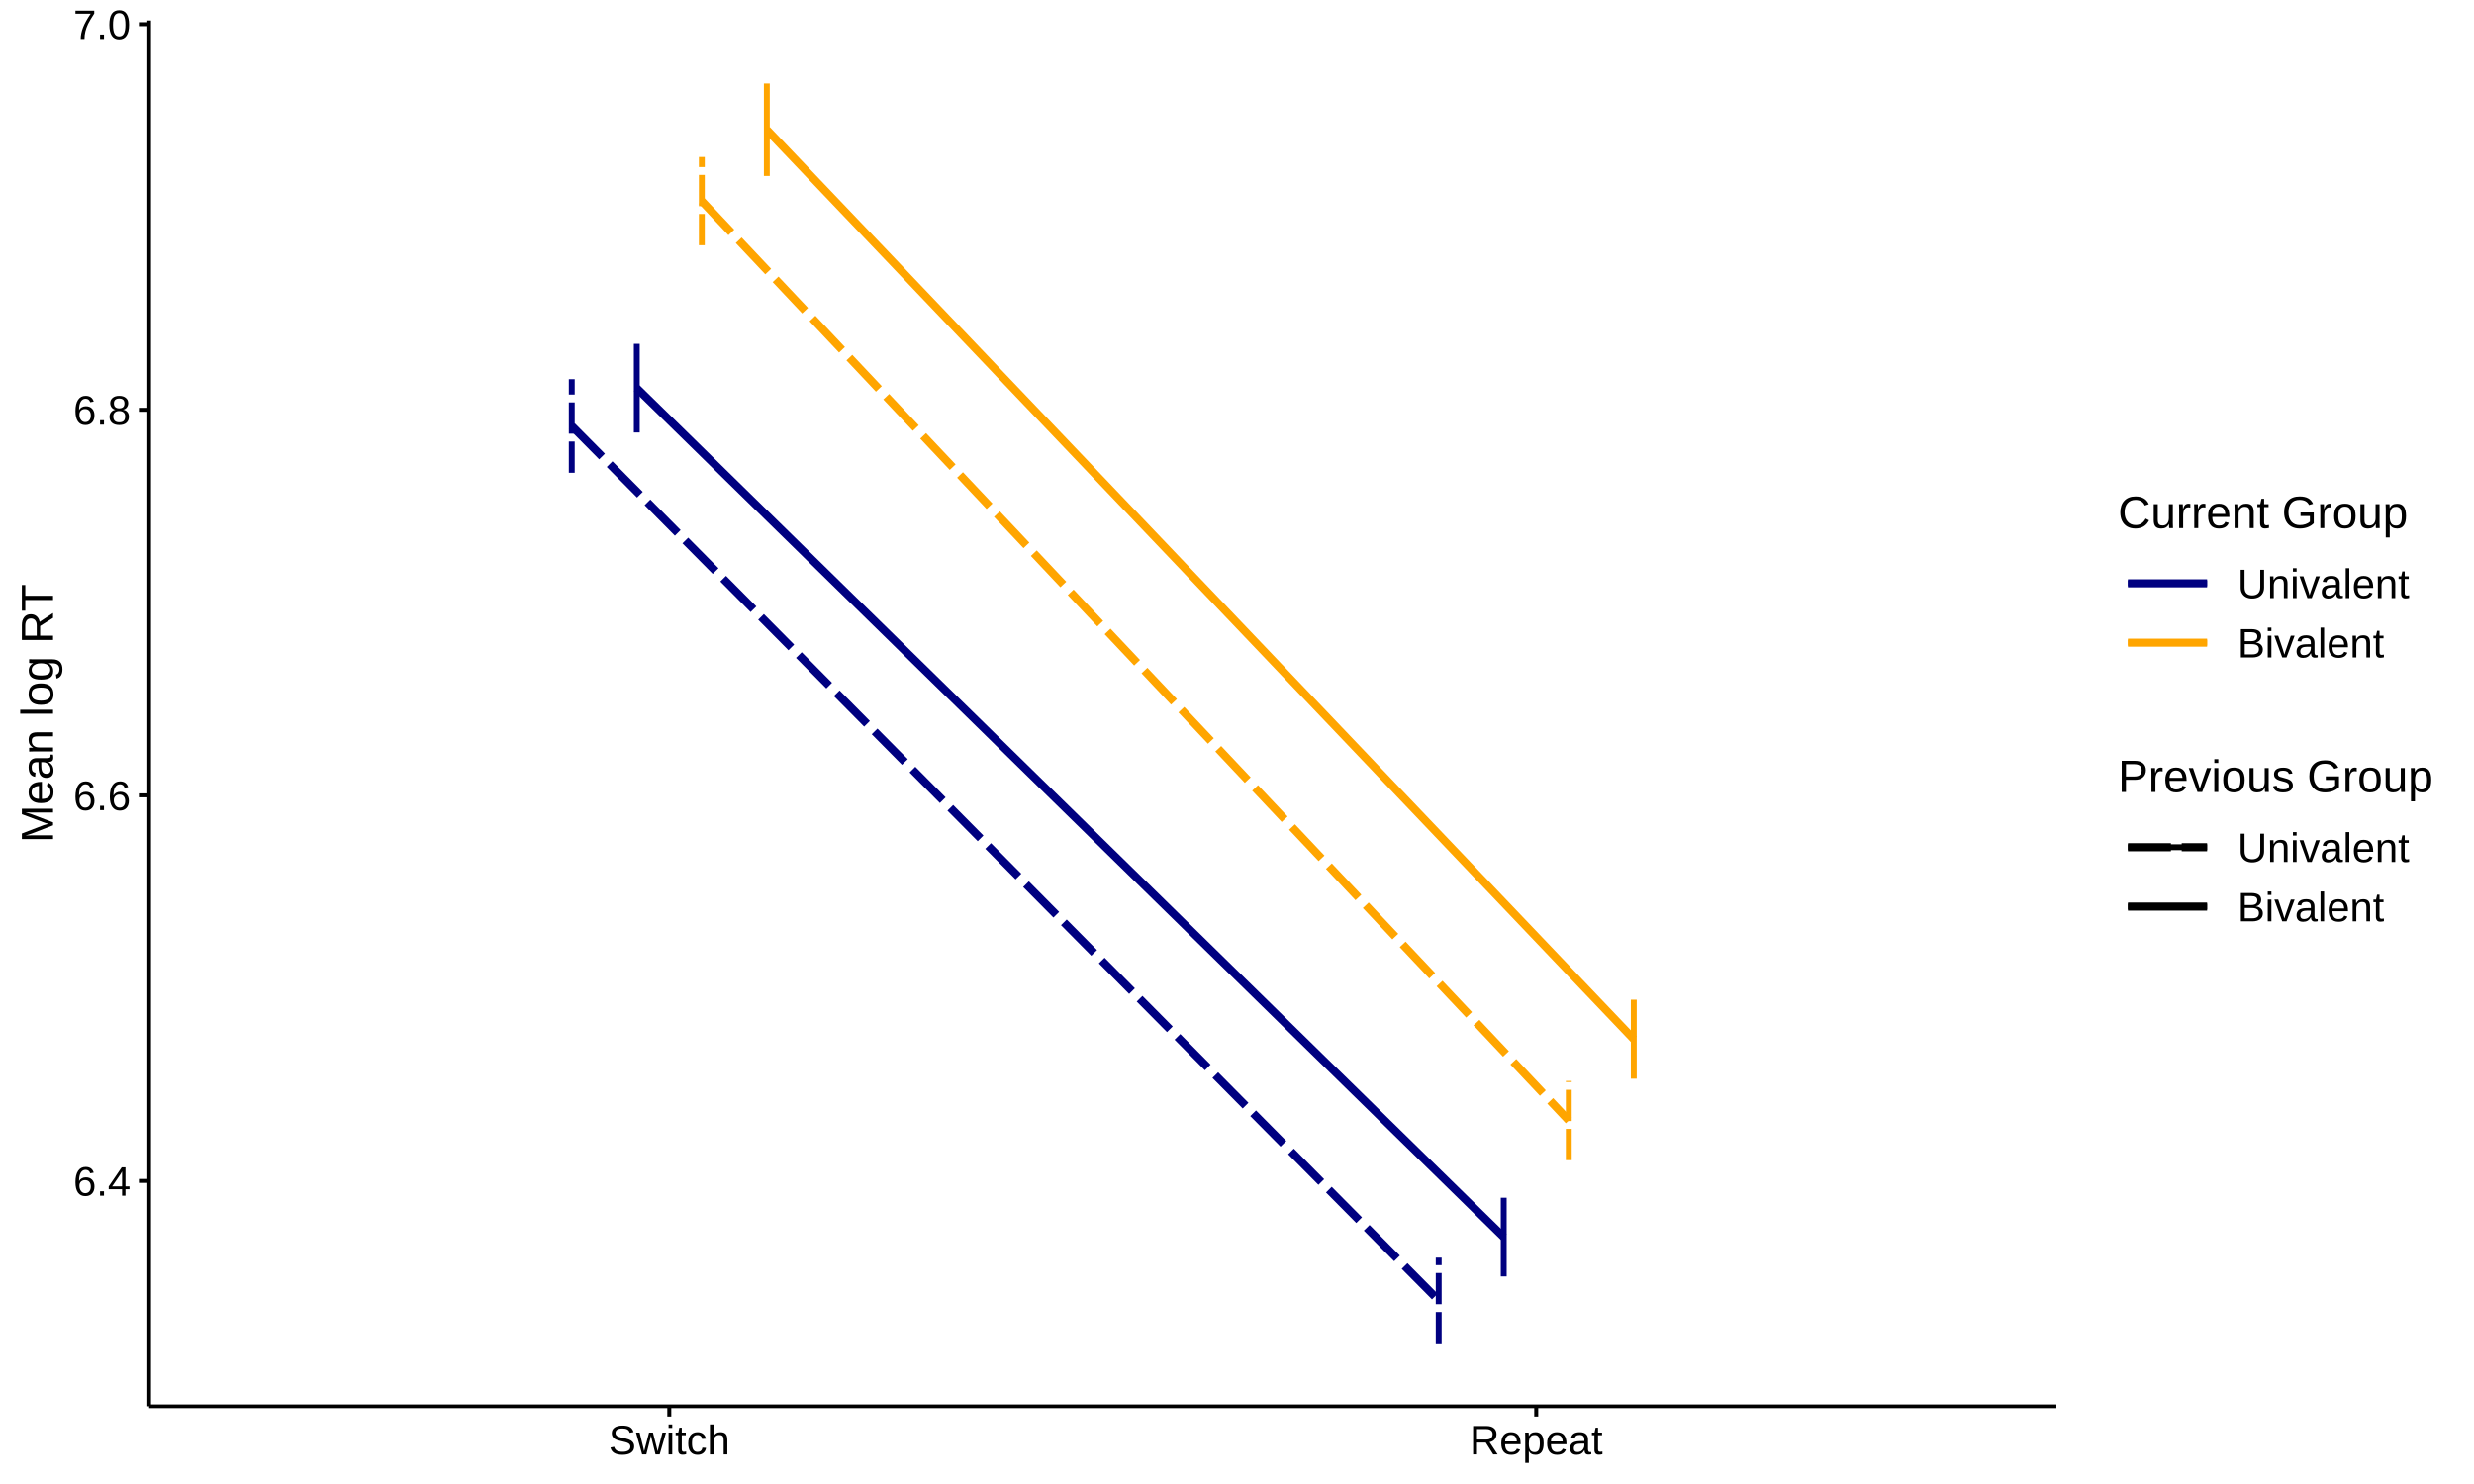
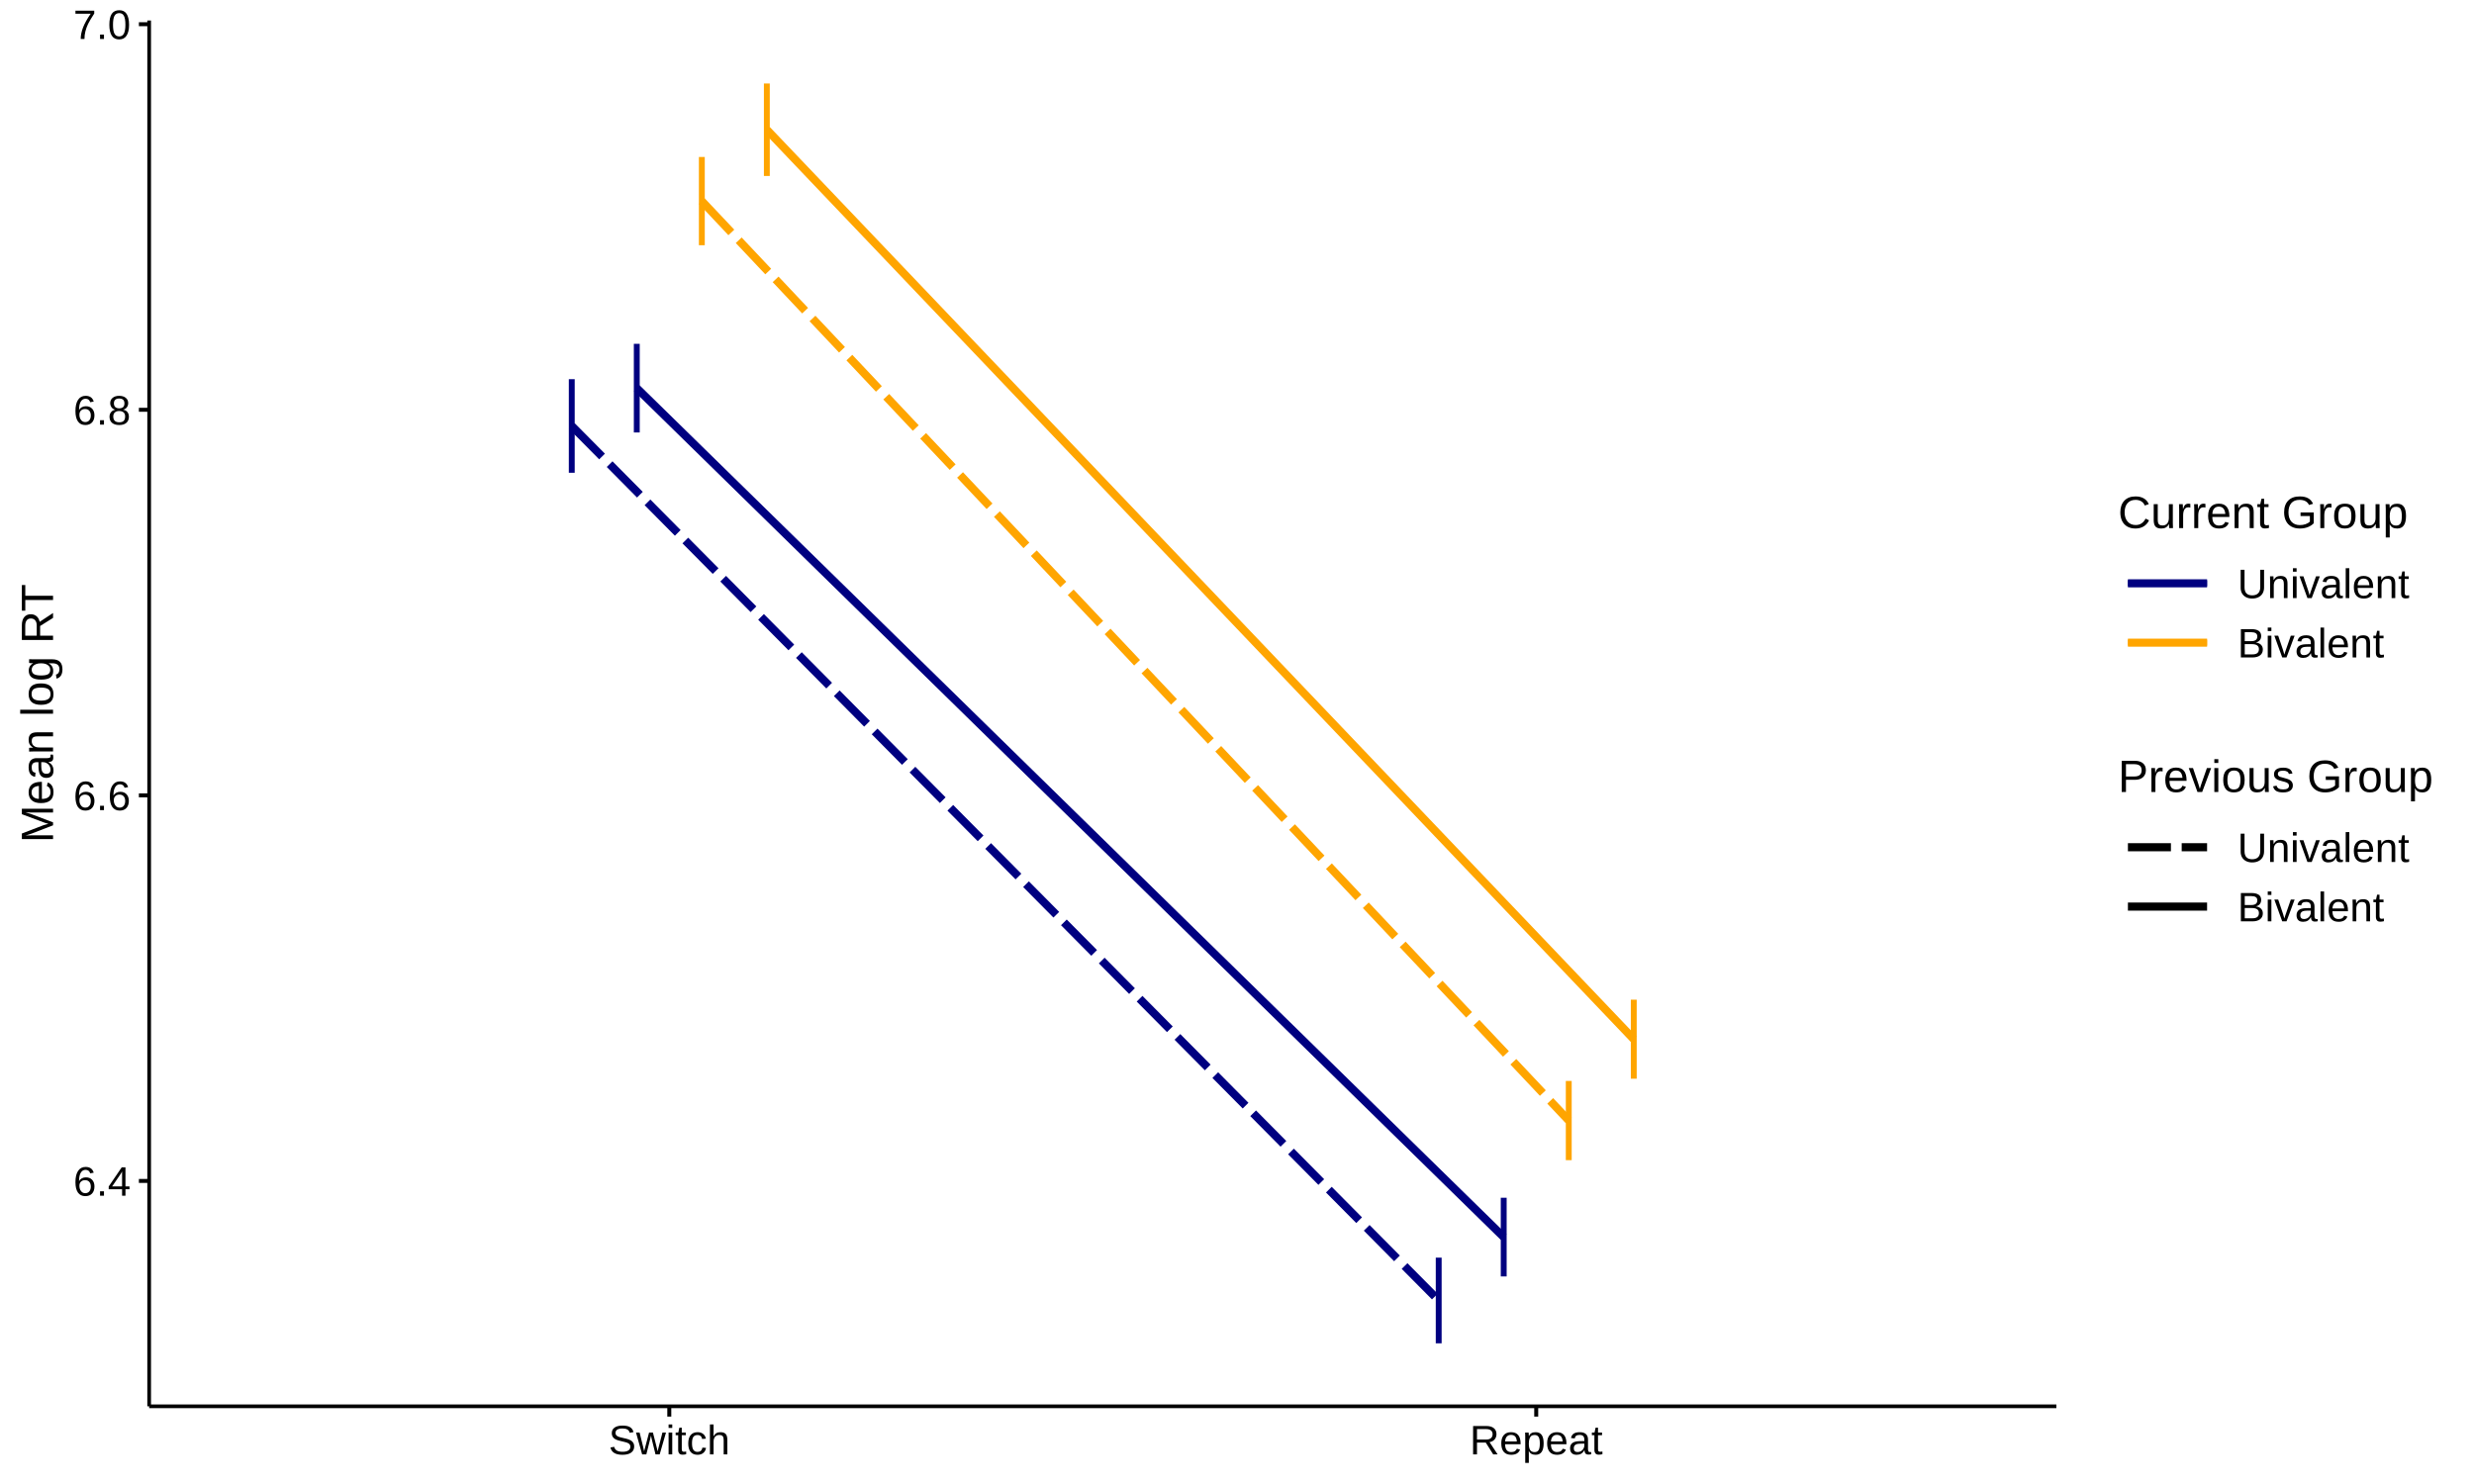
<svg xmlns="http://www.w3.org/2000/svg" class="svglite" width="720.00pt" height="432.00pt" viewBox="0 0 720.00 432.00">
  <defs>
    <style type="text/css">
    .svglite line, .svglite polyline, .svglite polygon, .svglite path, .svglite rect, .svglite circle {
      fill: none;
      stroke: #000000;
      stroke-linecap: round;
      stroke-linejoin: round;
      stroke-miterlimit: 10.00;
    }
    .svglite text {
      white-space: pre;
    }
  </style>
  </defs>
  <rect width="100%" height="100%" style="stroke: none; fill: #FFFFFF;" />
  <defs>
    <clipPath id="cpMC4wMHw3MjAuMDB8MC4wMHw0MzIuMDA=">
      <rect x="0.00" y="0.00" width="720.00" height="432.00" />
    </clipPath>
  </defs>
  <g clip-path="url(#cpMC4wMHw3MjAuMDB8MC4wMHw0MzIuMDA=)">
    <rect x="0.00" y="0.00" width="720.00" height="432.00" style="stroke-width: 1.16; stroke: #FFFFFF; fill: #FFFFFF;" />
  </g>
  <defs>
    <clipPath id="cpNDMuNDF8NTk4LjQ2fDUuOTh8NDA5LjM4">
      <rect x="43.41" y="5.98" width="555.06" height="403.40" />
    </clipPath>
  </defs>
  <g clip-path="url(#cpNDMuNDF8NTk4LjQ2fDUuOTh8NDA5LjM4)">
    <rect x="43.41" y="5.98" width="555.06" height="403.40" style="stroke-width: 1.16; stroke: none; fill: #FFFFFF;" />
    <polyline points="166.40,124.00 418.70,378.57 " style="stroke-width: 2.35; stroke: #000080; stroke-dasharray: 12.52,3.13; stroke-linecap: butt;" />
    <polyline points="185.32,113.00 437.62,360.12 " style="stroke-width: 2.35; stroke: #000080; stroke-linecap: butt;" />
    <polyline points="204.25,58.55 456.55,326.19 " style="stroke-width: 2.35; stroke: #FFA500; stroke-dasharray: 12.52,3.13; stroke-linecap: butt;" />
    <polyline points="223.17,37.77 475.47,302.52 " style="stroke-width: 2.35; stroke: #FFA500; stroke-linecap: butt;" />
-     <polyline points="418.70,391.05 418.70,391.05 " style="stroke-width: 1.71; stroke: #000080; stroke-dasharray: 9.10,2.28; stroke-linecap: butt;" />
-     <polyline points="418.70,391.05 418.70,366.10 " style="stroke-width: 1.71; stroke: #000080; stroke-dasharray: 9.10,2.28; stroke-linecap: butt;" />
-     <polyline points="418.70,366.10 418.70,366.10 " style="stroke-width: 1.71; stroke: #000080; stroke-dasharray: 9.10,2.28; stroke-linecap: butt;" />
-     <polyline points="166.40,137.62 166.40,137.62 " style="stroke-width: 1.71; stroke: #000080; stroke-dasharray: 9.10,2.28; stroke-linecap: butt;" />
-     <polyline points="166.40,137.62 166.40,110.38 " style="stroke-width: 1.71; stroke: #000080; stroke-dasharray: 9.10,2.28; stroke-linecap: butt;" />
-     <polyline points="166.40,110.38 166.40,110.38 " style="stroke-width: 1.71; stroke: #000080; stroke-dasharray: 9.10,2.28; stroke-linecap: butt;" />
+     <polyline points="418.70,366.10 418.70,366.10 " style="stroke-width: 1.71; stroke: #000080; stroke-linecap: butt;" />
+     <polyline points="418.70,366.10 418.70,391.05 " style="stroke-width: 1.71; stroke: #000080; stroke-linecap: butt;" />
+     <polyline points="418.70,391.05 418.70,391.05 " style="stroke-width: 1.71; stroke: #000080; stroke-linecap: butt;" />
+     <polyline points="166.40,110.38 166.40,110.38 " style="stroke-width: 1.71; stroke: #000080; stroke-linecap: butt;" />
+     <polyline points="166.40,110.38 166.40,137.62 " style="stroke-width: 1.71; stroke: #000080; stroke-linecap: butt;" />
+     <polyline points="166.40,137.62 166.40,137.62 " style="stroke-width: 1.71; stroke: #000080; stroke-linecap: butt;" />
+     <polyline points="437.62,348.68 437.62,348.68 " style="stroke-width: 1.71; stroke: #000080; stroke-linecap: butt;" />
+     <polyline points="437.62,348.68 437.62,371.57 " style="stroke-width: 1.71; stroke: #000080; stroke-linecap: butt;" />
    <polyline points="437.62,371.57 437.62,371.57 " style="stroke-width: 1.71; stroke: #000080; stroke-linecap: butt;" />
-     <polyline points="437.62,371.57 437.62,348.68 " style="stroke-width: 1.71; stroke: #000080; stroke-linecap: butt;" />
-     <polyline points="437.62,348.68 437.62,348.68 " style="stroke-width: 1.71; stroke: #000080; stroke-linecap: butt;" />
+     <polyline points="185.32,100.09 185.32,100.09 " style="stroke-width: 1.71; stroke: #000080; stroke-linecap: butt;" />
+     <polyline points="185.32,100.09 185.32,125.90 " style="stroke-width: 1.71; stroke: #000080; stroke-linecap: butt;" />
    <polyline points="185.32,125.90 185.32,125.90 " style="stroke-width: 1.71; stroke: #000080; stroke-linecap: butt;" />
-     <polyline points="185.32,125.90 185.32,100.09 " style="stroke-width: 1.71; stroke: #000080; stroke-linecap: butt;" />
-     <polyline points="185.32,100.09 185.32,100.09 " style="stroke-width: 1.71; stroke: #000080; stroke-linecap: butt;" />
-     <polyline points="456.55,337.73 456.55,337.73 " style="stroke-width: 1.71; stroke: #FFA500; stroke-dasharray: 9.10,2.28; stroke-linecap: butt;" />
-     <polyline points="456.55,337.73 456.55,314.66 " style="stroke-width: 1.71; stroke: #FFA500; stroke-dasharray: 9.10,2.28; stroke-linecap: butt;" />
-     <polyline points="456.55,314.66 456.55,314.66 " style="stroke-width: 1.71; stroke: #FFA500; stroke-dasharray: 9.10,2.28; stroke-linecap: butt;" />
-     <polyline points="204.25,71.39 204.25,71.39 " style="stroke-width: 1.71; stroke: #FFA500; stroke-dasharray: 9.10,2.28; stroke-linecap: butt;" />
-     <polyline points="204.25,71.39 204.25,45.70 " style="stroke-width: 1.71; stroke: #FFA500; stroke-dasharray: 9.10,2.28; stroke-linecap: butt;" />
-     <polyline points="204.25,45.70 204.25,45.70 " style="stroke-width: 1.71; stroke: #FFA500; stroke-dasharray: 9.10,2.28; stroke-linecap: butt;" />
+     <polyline points="456.55,314.66 456.55,314.66 " style="stroke-width: 1.71; stroke: #FFA500; stroke-linecap: butt;" />
+     <polyline points="456.55,314.66 456.55,337.73 " style="stroke-width: 1.71; stroke: #FFA500; stroke-linecap: butt;" />
+     <polyline points="456.55,337.73 456.55,337.73 " style="stroke-width: 1.71; stroke: #FFA500; stroke-linecap: butt;" />
+     <polyline points="204.25,45.70 204.25,45.70 " style="stroke-width: 1.71; stroke: #FFA500; stroke-linecap: butt;" />
+     <polyline points="204.25,45.70 204.25,71.39 " style="stroke-width: 1.71; stroke: #FFA500; stroke-linecap: butt;" />
+     <polyline points="204.25,71.39 204.25,71.39 " style="stroke-width: 1.71; stroke: #FFA500; stroke-linecap: butt;" />
+     <polyline points="475.47,291.01 475.47,291.01 " style="stroke-width: 1.71; stroke: #FFA500; stroke-linecap: butt;" />
+     <polyline points="475.47,291.01 475.47,314.02 " style="stroke-width: 1.71; stroke: #FFA500; stroke-linecap: butt;" />
    <polyline points="475.47,314.02 475.47,314.02 " style="stroke-width: 1.71; stroke: #FFA500; stroke-linecap: butt;" />
-     <polyline points="475.47,314.02 475.47,291.01 " style="stroke-width: 1.71; stroke: #FFA500; stroke-linecap: butt;" />
-     <polyline points="475.47,291.01 475.47,291.01 " style="stroke-width: 1.71; stroke: #FFA500; stroke-linecap: butt;" />
+     <polyline points="223.17,24.31 223.17,24.31 " style="stroke-width: 1.71; stroke: #FFA500; stroke-linecap: butt;" />
+     <polyline points="223.17,24.31 223.17,51.22 " style="stroke-width: 1.71; stroke: #FFA500; stroke-linecap: butt;" />
    <polyline points="223.17,51.22 223.17,51.22 " style="stroke-width: 1.71; stroke: #FFA500; stroke-linecap: butt;" />
-     <polyline points="223.17,51.22 223.17,24.31 " style="stroke-width: 1.71; stroke: #FFA500; stroke-linecap: butt;" />
-     <polyline points="223.17,24.31 223.17,24.31 " style="stroke-width: 1.71; stroke: #FFA500; stroke-linecap: butt;" />
  </g>
  <g clip-path="url(#cpMC4wMHw3MjAuMDB8MC4wMHw0MzIuMDA=)">
    <polyline points="43.41,409.38 43.41,5.98 " style="stroke-width: 1.07; stroke-linecap: butt;" />
    <text x="38.03" y="348.08" text-anchor="end" style="font-size: 12.00px; font-family: &quot;Arial&quot;;" textLength="16.68px" lengthAdjust="spacingAndGlyphs">6.4</text>
    <text x="38.03" y="235.84" text-anchor="end" style="font-size: 12.00px; font-family: &quot;Arial&quot;;" textLength="16.68px" lengthAdjust="spacingAndGlyphs">6.6</text>
    <text x="38.03" y="123.60" text-anchor="end" style="font-size: 12.00px; font-family: &quot;Arial&quot;;" textLength="16.68px" lengthAdjust="spacingAndGlyphs">6.8</text>
    <text x="38.03" y="11.35" text-anchor="end" style="font-size: 12.00px; font-family: &quot;Arial&quot;;" textLength="16.68px" lengthAdjust="spacingAndGlyphs">7.0</text>
    <polyline points="40.42,343.78 43.41,343.78 " style="stroke-width: 1.16; stroke-linecap: butt;" />
    <polyline points="40.42,231.53 43.41,231.53 " style="stroke-width: 1.16; stroke-linecap: butt;" />
    <polyline points="40.42,119.29 43.41,119.29 " style="stroke-width: 1.16; stroke-linecap: butt;" />
    <polyline points="40.42,7.05 43.41,7.05 " style="stroke-width: 1.16; stroke-linecap: butt;" />
    <polyline points="43.41,409.38 598.46,409.38 " style="stroke-width: 1.07; stroke-linecap: butt;" />
    <polyline points="194.78,412.37 194.78,409.38 " style="stroke-width: 1.16; stroke-linecap: butt;" />
    <polyline points="447.08,412.37 447.08,409.38 " style="stroke-width: 1.16; stroke-linecap: butt;" />
    <text x="194.78" y="423.37" text-anchor="middle" style="font-size: 12.00px; font-family: &quot;Arial&quot;;" textLength="35.34px" lengthAdjust="spacingAndGlyphs">Switch</text>
    <text x="447.08" y="423.37" text-anchor="middle" style="font-size: 12.00px; font-family: &quot;Arial&quot;;" textLength="38.70px" lengthAdjust="spacingAndGlyphs">Repeat</text>
    <text transform="translate(15.44,207.68) rotate(-90)" text-anchor="middle" style="font-size: 13.20px; font-family: &quot;Arial&quot;;" textLength="75.51px" lengthAdjust="spacingAndGlyphs">Mean log RT</text>
    <rect x="610.42" y="136.83" width="96.76" height="64.87" style="stroke-width: 1.16; stroke: none; fill: #FFFFFF;" />
    <text x="616.40" y="153.73" style="font-size: 13.20px; font-family: &quot;Arial&quot;;" textLength="84.31px" lengthAdjust="spacingAndGlyphs">Current Group</text>
    <rect x="616.40" y="161.16" width="28.80" height="17.28" style="stroke-width: 1.16; stroke: none; fill: #FFFFFF;" />
    <line x1="619.28" y1="169.80" x2="642.32" y2="169.80" style="stroke-width: 2.35; stroke: #000080; stroke-linecap: butt;" />
    <line x1="619.28" y1="169.80" x2="642.32" y2="169.80" style="stroke-width: 1.71; stroke: #000080; stroke-linecap: butt;" />
    <rect x="616.40" y="178.44" width="28.80" height="17.28" style="stroke-width: 1.16; stroke: none; fill: #FFFFFF;" />
    <line x1="619.28" y1="187.08" x2="642.32" y2="187.08" style="stroke-width: 2.35; stroke: #FFA500; stroke-linecap: butt;" />
    <line x1="619.28" y1="187.08" x2="642.32" y2="187.08" style="stroke-width: 1.71; stroke: #FFA500; stroke-linecap: butt;" />
    <text x="651.17" y="174.11" style="font-size: 12.00px; font-family: &quot;Arial&quot;;" textLength="50.03px" lengthAdjust="spacingAndGlyphs">Univalent</text>
    <text x="651.17" y="191.39" style="font-size: 12.00px; font-family: &quot;Arial&quot;;" textLength="42.69px" lengthAdjust="spacingAndGlyphs">Bivalent</text>
    <rect x="610.42" y="213.66" width="103.60" height="64.87" style="stroke-width: 1.16; stroke: none; fill: #FFFFFF;" />
    <text x="616.40" y="230.55" style="font-size: 13.20px; font-family: &quot;Arial&quot;;" textLength="91.65px" lengthAdjust="spacingAndGlyphs">Previous Group</text>
    <rect x="616.40" y="237.99" width="28.80" height="17.28" style="stroke-width: 1.16; stroke: none; fill: #FFFFFF;" />
    <line x1="619.28" y1="246.63" x2="642.32" y2="246.63" style="stroke-width: 2.35; stroke-dasharray: 12.52,3.13; stroke-linecap: butt;" />
-     <line x1="619.28" y1="246.63" x2="642.32" y2="246.63" style="stroke-width: 1.71; stroke-dasharray: 9.10,2.28; stroke-linecap: butt;" />
    <rect x="616.40" y="255.27" width="28.80" height="17.28" style="stroke-width: 1.16; stroke: none; fill: #FFFFFF;" />
    <line x1="619.28" y1="263.91" x2="642.32" y2="263.91" style="stroke-width: 2.35; stroke-linecap: butt;" />
-     <line x1="619.28" y1="263.91" x2="642.32" y2="263.91" style="stroke-width: 1.71; stroke-linecap: butt;" />
    <text x="651.17" y="250.93" style="font-size: 12.00px; font-family: &quot;Arial&quot;;" textLength="50.03px" lengthAdjust="spacingAndGlyphs">Univalent</text>
    <text x="651.17" y="268.21" style="font-size: 12.00px; font-family: &quot;Arial&quot;;" textLength="42.69px" lengthAdjust="spacingAndGlyphs">Bivalent</text>
  </g>
</svg>
